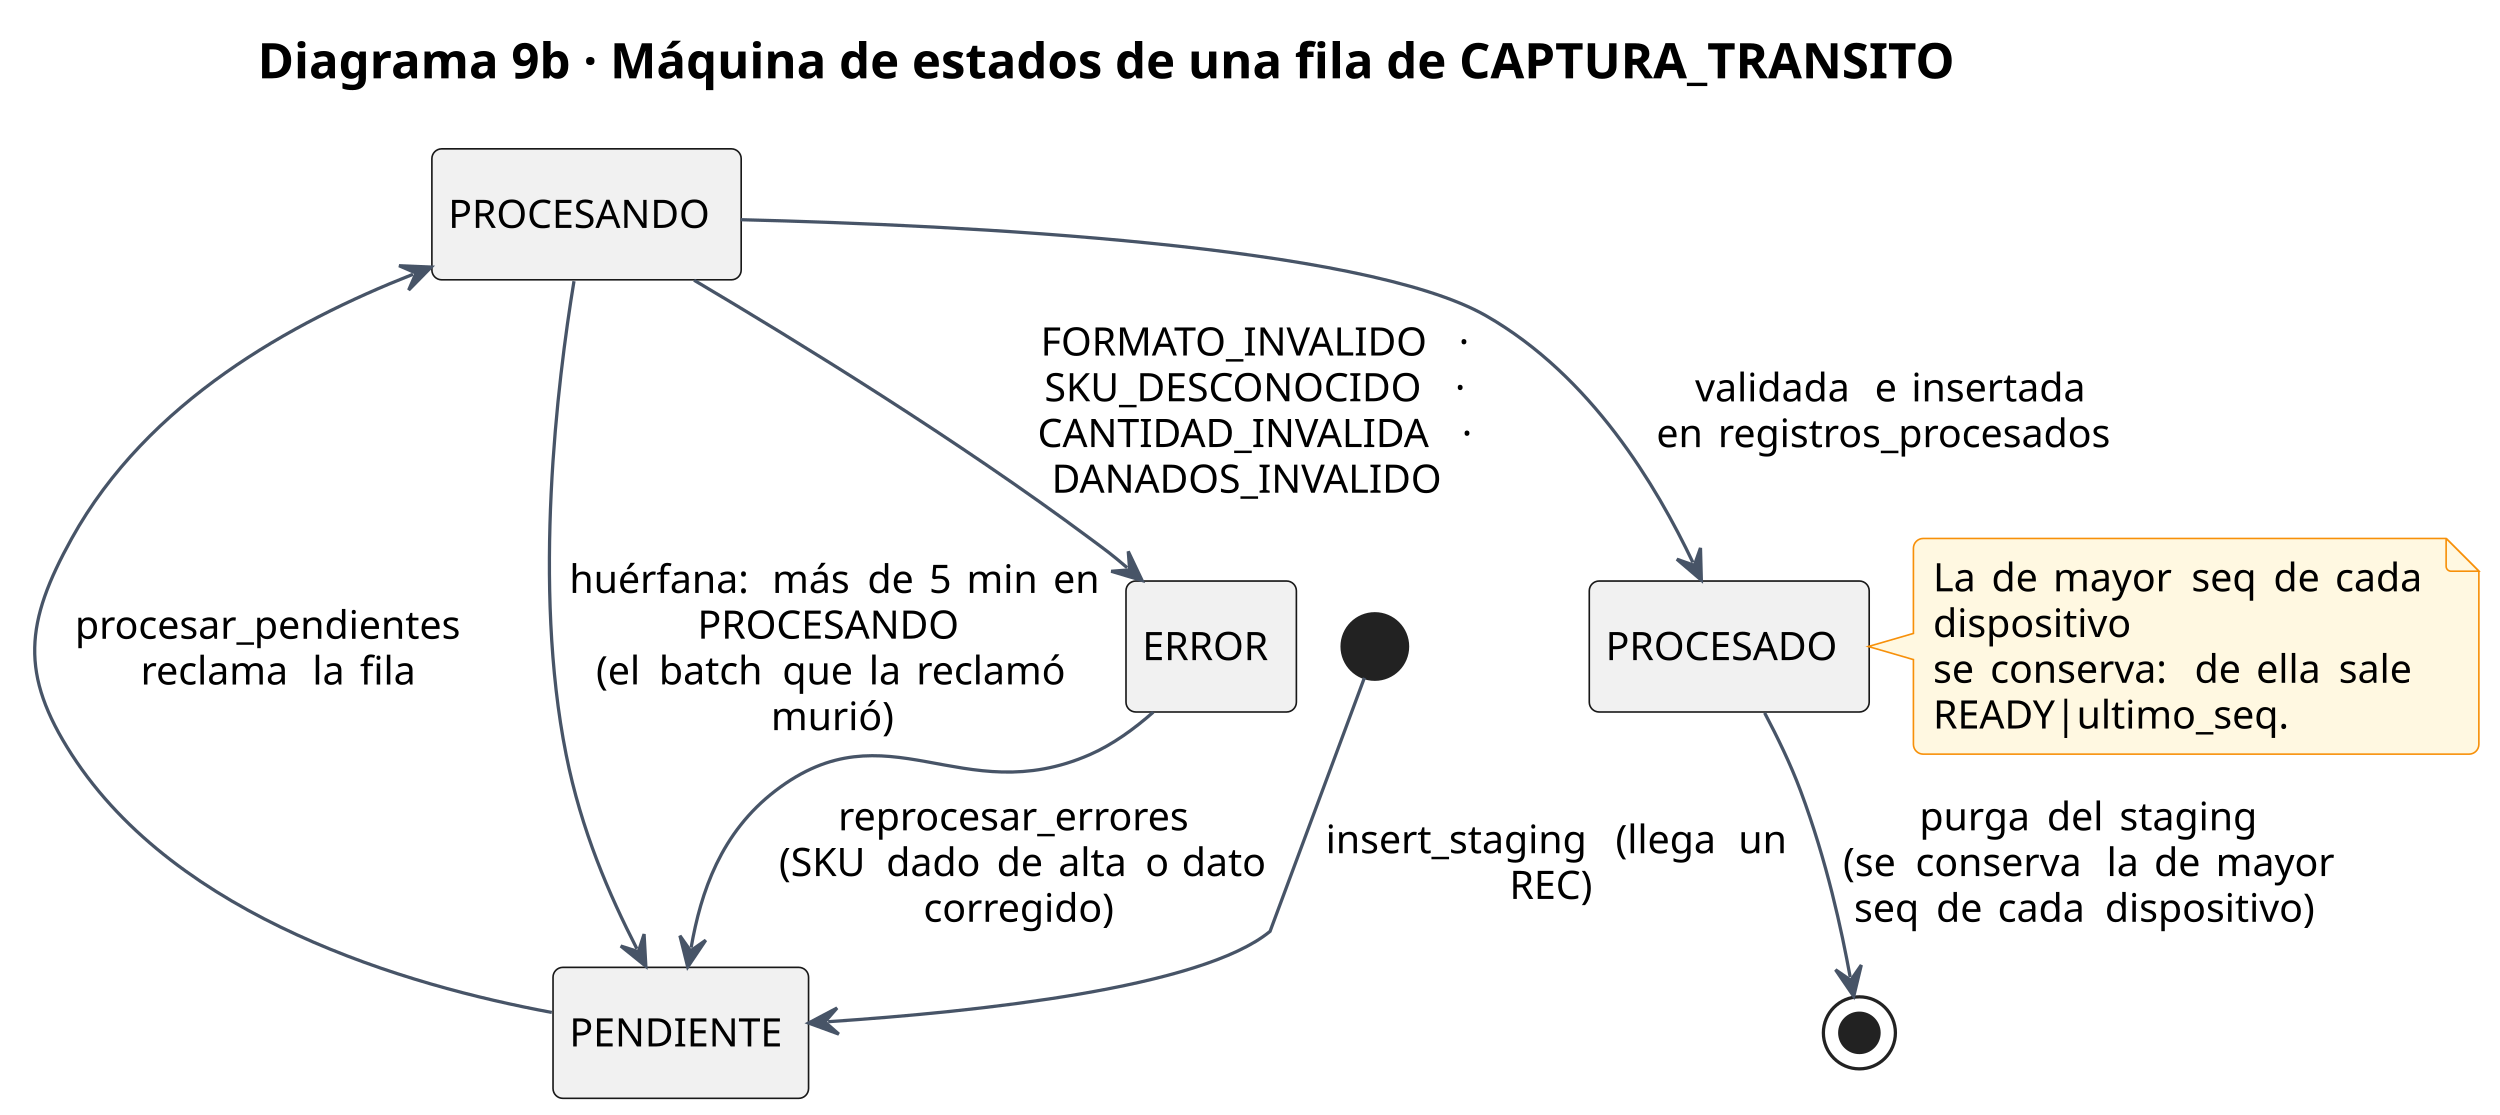
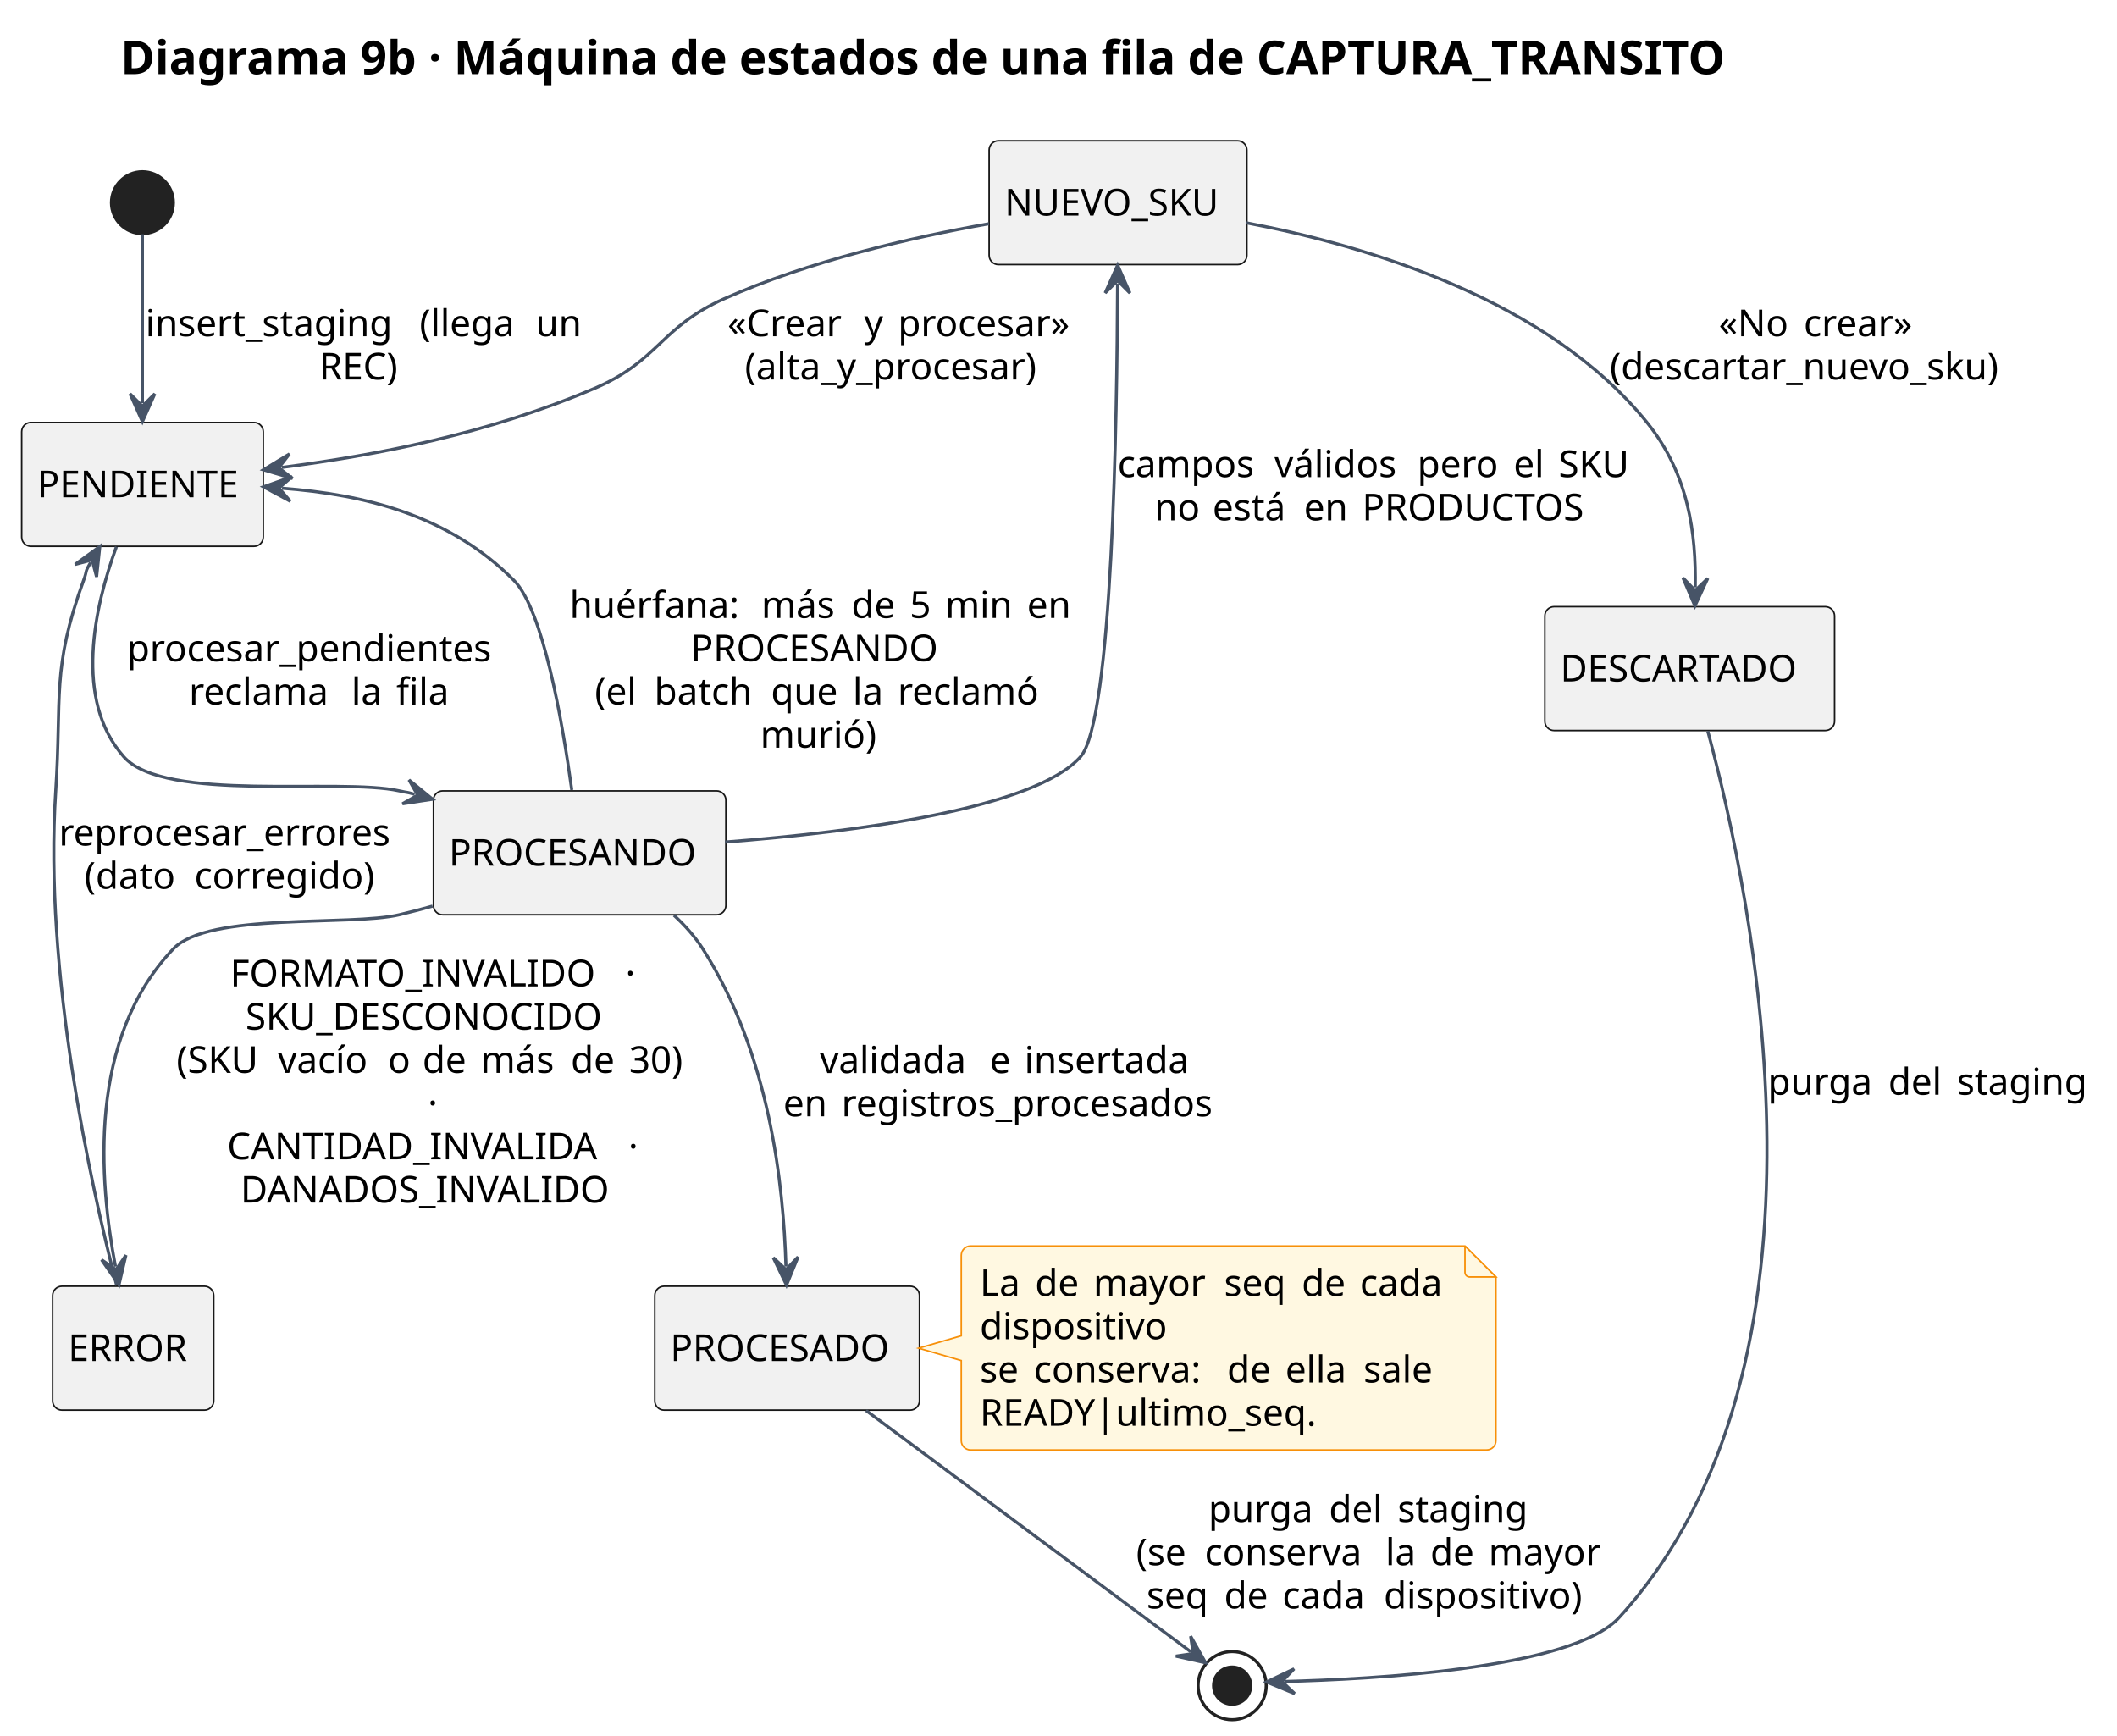
- <svg xmlns="http://www.w3.org/2000/svg" contentStyleType="text/css" height="461.771px" preserveAspectRatio="none" style="width:1034px;height:461px;background:#FFFFFF;" version="1.1" viewBox="0 0 1034 461" width="1034.583px" zoomAndPan="magnify">
+ <svg xmlns="http://www.w3.org/2000/svg" contentStyleType="text/css" height="759.688px" preserveAspectRatio="none" style="width:926px;height:759px;background:#FFFFFF;" version="1.1" viewBox="0 0 926 759" width="926.25px" zoomAndPan="magnify">
  <defs />
  <g>
-     <text fill="#000000" font-family="sans-serif" font-size="20.312" font-weight="bold" lengthAdjust="spacing" textLength="802.651" x="106.565" y="32.396">Diagrama 9b · Máquina de estados de una fila de CAPTURA_TRANSITO</text>
-     <ellipse cx="568.628" cy="267.395" fill="#222222" rx="13.542" ry="13.542" style="stroke:#222222;stroke-width:1.354;" />
-     <rect fill="#F1F1F1" height="54.167" rx="4.062" ry="4.062" style="stroke:#181818;stroke-width:0.677;" width="105.686" x="228.732" y="400.103" />
-     <text fill="#000000" font-family="sans-serif" font-size="16.25" lengthAdjust="spacing" textLength="92.144" x="235.503" y="432.812">PENDIENTE</text>
-     <rect fill="#F1F1F1" height="54.167" rx="4.062" ry="4.062" style="stroke:#181818;stroke-width:0.677;" width="127.926" x="178.628" y="61.562" />
-     <text fill="#000000" font-family="sans-serif" font-size="16.25" lengthAdjust="spacing" textLength="114.385" x="185.399" y="94.271">PROCESANDO</text>
-     <rect fill="#F1F1F1" height="54.167" rx="4.062" ry="4.062" style="stroke:#181818;stroke-width:0.677;" width="115.771" x="657.326" y="240.312" />
-     <text fill="#000000" font-family="sans-serif" font-size="16.25" lengthAdjust="spacing" textLength="102.229" x="664.097" y="273.021">PROCESADO</text>
-     <rect fill="#F1F1F1" height="54.167" rx="4.062" ry="4.062" style="stroke:#181818;stroke-width:0.677;" width="70.472" x="465.712" y="240.312" />
-     <text fill="#000000" font-family="sans-serif" font-size="16.25" lengthAdjust="spacing" textLength="56.931" x="472.482" y="273.021">ERROR</text>
-     <ellipse cx="769.045" cy="427.187" fill="none" rx="14.896" ry="14.896" style="stroke:#222222;stroke-width:1.354;" />
-     <ellipse cx="769.045" cy="427.187" fill="#222222" rx="8.125" ry="8.125" style="stroke:#222222;stroke-width:1.354;" />
-     <g id="elem_GMN15">
-       <path d="M791.389,226.77 L791.389,261.978 L772.742,267.395 L791.389,272.812 L791.389,307.851 A4.062,4.062 0 0 0 795.451,311.913 L1021.197,311.913 A4.062,4.062 0 0 0 1025.26,307.851 L1025.26,236.249 L1011.718,222.708 L795.451,222.708 A4.062,4.062 0 0 0 791.389,226.77 " fill="#FFF8E1" style="stroke:#F79009;stroke-width:0.677;" />
-       <path d="M1011.718,222.708 L1011.718,234.218 A2.031,2.031 0 0 0 1013.75,236.249 L1025.26,236.249 L1011.718,222.708 " fill="#FFF8E1" style="stroke:#F79009;stroke-width:0.677;" />
-       <text fill="#000000" font-family="sans-serif" font-size="16.25" lengthAdjust="spacing" textLength="19.011" x="799.514" y="244.562">La</text>
-       <text fill="#000000" font-family="sans-serif" font-size="16.25" lengthAdjust="spacing" textLength="5.165" x="818.525" y="244.562"> </text>
-       <text fill="#000000" font-family="sans-serif" font-size="16.25" lengthAdjust="spacing" textLength="20.312" x="823.69" y="244.562">de</text>
-       <text fill="#000000" font-family="sans-serif" font-size="16.25" lengthAdjust="spacing" textLength="5.165" x="844.003" y="244.562"> </text>
-       <text fill="#000000" font-family="sans-serif" font-size="16.25" lengthAdjust="spacing" textLength="52.027" x="849.168" y="244.562">mayor</text>
-       <text fill="#000000" font-family="sans-serif" font-size="16.25" lengthAdjust="spacing" textLength="5.165" x="901.195" y="244.562"> </text>
-       <text fill="#000000" font-family="sans-serif" font-size="16.25" lengthAdjust="spacing" textLength="28.779" x="906.361" y="244.562">seq</text>
-       <text fill="#000000" font-family="sans-serif" font-size="16.25" lengthAdjust="spacing" textLength="5.165" x="935.139" y="244.562"> </text>
-       <text fill="#000000" font-family="sans-serif" font-size="16.25" lengthAdjust="spacing" textLength="20.312" x="940.305" y="244.562">de</text>
-       <text fill="#000000" font-family="sans-serif" font-size="16.25" lengthAdjust="spacing" textLength="5.165" x="960.617" y="244.562"> </text>
-       <text fill="#000000" font-family="sans-serif" font-size="16.25" lengthAdjust="spacing" textLength="39.165" x="965.783" y="244.562">cada</text>
-       <text fill="#000000" font-family="sans-serif" font-size="16.25" lengthAdjust="spacing" textLength="86.979" x="799.514" y="263.478">dispositivo</text>
-       <text fill="#000000" font-family="sans-serif" font-size="16.25" lengthAdjust="spacing" textLength="18.464" x="799.514" y="282.394">se</text>
-       <text fill="#000000" font-family="sans-serif" font-size="16.25" lengthAdjust="spacing" textLength="5.165" x="817.977" y="282.394"> </text>
-       <text fill="#000000" font-family="sans-serif" font-size="16.25" lengthAdjust="spacing" textLength="79.37" x="823.143" y="282.394">conserva:</text>
-       <text fill="#000000" font-family="sans-serif" font-size="16.25" lengthAdjust="spacing" textLength="5.165" x="902.512" y="282.394"> </text>
-       <text fill="#000000" font-family="sans-serif" font-size="16.25" lengthAdjust="spacing" textLength="20.312" x="907.678" y="282.394">de</text>
-       <text fill="#000000" font-family="sans-serif" font-size="16.25" lengthAdjust="spacing" textLength="5.165" x="927.99" y="282.394"> </text>
-       <text fill="#000000" font-family="sans-serif" font-size="16.25" lengthAdjust="spacing" textLength="28.985" x="933.155" y="282.394">ella</text>
-       <text fill="#000000" font-family="sans-serif" font-size="16.25" lengthAdjust="spacing" textLength="5.165" x="962.14" y="282.394"> </text>
-       <text fill="#000000" font-family="sans-serif" font-size="16.25" lengthAdjust="spacing" textLength="32.936" x="967.306" y="282.394">sale</text>
-       <text fill="#000000" font-family="sans-serif" font-size="16.25" lengthAdjust="spacing" textLength="154.129" x="799.514" y="301.31">READY|ultimo_seq.</text>
+     <text fill="#000000" font-family="sans-serif" font-size="20.312" font-weight="bold" lengthAdjust="spacing" textLength="802.651" x="52.709" y="32.396">Diagrama 9b · Máquina de estados de una fila de CAPTURA_TRANSITO</text>
+     <ellipse cx="62.292" cy="88.645" fill="#222222" rx="13.542" ry="13.542" style="stroke:#222222;stroke-width:1.354;" />
+     <rect fill="#F1F1F1" height="54.167" rx="4.062" ry="4.062" style="stroke:#181818;stroke-width:0.677;" width="105.686" x="9.479" y="184.791" />
+     <text fill="#000000" font-family="sans-serif" font-size="16.25" lengthAdjust="spacing" textLength="92.144" x="16.25" y="217.5">PENDIENTE</text>
+     <rect fill="#F1F1F1" height="54.167" rx="4.062" ry="4.062" style="stroke:#181818;stroke-width:0.677;" width="127.926" x="189.583" y="345.937" />
+     <text fill="#000000" font-family="sans-serif" font-size="16.25" lengthAdjust="spacing" textLength="114.385" x="196.354" y="378.646">PROCESANDO</text>
+     <rect fill="#F1F1F1" height="54.167" rx="4.062" ry="4.062" style="stroke:#181818;stroke-width:0.677;" width="115.771" x="286.406" y="562.603" />
+     <text fill="#000000" font-family="sans-serif" font-size="16.25" lengthAdjust="spacing" textLength="102.229" x="293.177" y="595.312">PROCESADO</text>
+     <rect fill="#F1F1F1" height="54.167" rx="4.062" ry="4.062" style="stroke:#181818;stroke-width:0.677;" width="70.472" x="23.021" y="562.603" />
+     <text fill="#000000" font-family="sans-serif" font-size="16.25" lengthAdjust="spacing" textLength="56.931" x="29.792" y="595.312">ERROR</text>
+     <rect fill="#F1F1F1" height="54.167" rx="4.062" ry="4.062" style="stroke:#181818;stroke-width:0.677;" width="112.755" x="432.656" y="61.562" />
+     <text fill="#000000" font-family="sans-serif" font-size="16.25" lengthAdjust="spacing" textLength="99.214" x="439.427" y="94.271">NUEVO_SKU</text>
+     <rect fill="#F1F1F1" height="54.167" rx="4.062" ry="4.062" style="stroke:#181818;stroke-width:0.677;" width="126.736" x="675.729" y="265.364" />
+     <text fill="#000000" font-family="sans-serif" font-size="16.25" lengthAdjust="spacing" textLength="113.195" x="682.5" y="298.073">DESCARTADO</text>
+     <ellipse cx="538.958" cy="737.291" fill="none" rx="14.896" ry="14.896" style="stroke:#222222;stroke-width:1.354;" />
+     <ellipse cx="538.958" cy="737.291" fill="#222222" rx="8.125" ry="8.125" style="stroke:#222222;stroke-width:1.354;" />
+     <g id="elem_GMN21">
+       <path d="M420.469,549.062 L420.469,584.27 L401.822,589.687 L420.469,595.103 L420.469,630.142 A4.062,4.062 0 0 0 424.531,634.205 L650.278,634.205 A4.062,4.062 0 0 0 654.34,630.142 L654.34,558.541 L640.798,544.999 L424.531,544.999 A4.062,4.062 0 0 0 420.469,549.062 " fill="#FFF8E1" style="stroke:#F79009;stroke-width:0.677;" />
+       <path d="M640.798,544.999 L640.798,556.51 A2.031,2.031 0 0 0 642.83,558.541 L654.34,558.541 L640.798,544.999 " fill="#FFF8E1" style="stroke:#F79009;stroke-width:0.677;" />
+       <text fill="#000000" font-family="sans-serif" font-size="16.25" lengthAdjust="spacing" textLength="19.011" x="428.594" y="566.854">La</text>
+       <text fill="#000000" font-family="sans-serif" font-size="16.25" lengthAdjust="spacing" textLength="5.165" x="447.605" y="566.854"> </text>
+       <text fill="#000000" font-family="sans-serif" font-size="16.25" lengthAdjust="spacing" textLength="20.312" x="452.77" y="566.854">de</text>
+       <text fill="#000000" font-family="sans-serif" font-size="16.25" lengthAdjust="spacing" textLength="5.165" x="473.083" y="566.854"> </text>
+       <text fill="#000000" font-family="sans-serif" font-size="16.25" lengthAdjust="spacing" textLength="52.027" x="478.248" y="566.854">mayor</text>
+       <text fill="#000000" font-family="sans-serif" font-size="16.25" lengthAdjust="spacing" textLength="5.165" x="530.275" y="566.854"> </text>
+       <text fill="#000000" font-family="sans-serif" font-size="16.25" lengthAdjust="spacing" textLength="28.779" x="535.441" y="566.854">seq</text>
+       <text fill="#000000" font-family="sans-serif" font-size="16.25" lengthAdjust="spacing" textLength="5.165" x="564.219" y="566.854"> </text>
+       <text fill="#000000" font-family="sans-serif" font-size="16.25" lengthAdjust="spacing" textLength="20.312" x="569.385" y="566.854">de</text>
+       <text fill="#000000" font-family="sans-serif" font-size="16.25" lengthAdjust="spacing" textLength="5.165" x="589.697" y="566.854"> </text>
+       <text fill="#000000" font-family="sans-serif" font-size="16.25" lengthAdjust="spacing" textLength="39.165" x="594.863" y="566.854">cada</text>
+       <text fill="#000000" font-family="sans-serif" font-size="16.25" lengthAdjust="spacing" textLength="86.979" x="428.594" y="585.77">dispositivo</text>
+       <text fill="#000000" font-family="sans-serif" font-size="16.25" lengthAdjust="spacing" textLength="18.464" x="428.594" y="604.686">se</text>
+       <text fill="#000000" font-family="sans-serif" font-size="16.25" lengthAdjust="spacing" textLength="5.165" x="447.058" y="604.686"> </text>
+       <text fill="#000000" font-family="sans-serif" font-size="16.25" lengthAdjust="spacing" textLength="79.37" x="452.223" y="604.686">conserva:</text>
+       <text fill="#000000" font-family="sans-serif" font-size="16.25" lengthAdjust="spacing" textLength="5.165" x="531.592" y="604.686"> </text>
+       <text fill="#000000" font-family="sans-serif" font-size="16.25" lengthAdjust="spacing" textLength="20.312" x="536.758" y="604.686">de</text>
+       <text fill="#000000" font-family="sans-serif" font-size="16.25" lengthAdjust="spacing" textLength="5.165" x="557.07" y="604.686"> </text>
+       <text fill="#000000" font-family="sans-serif" font-size="16.25" lengthAdjust="spacing" textLength="28.985" x="562.236" y="604.686">ella</text>
+       <text fill="#000000" font-family="sans-serif" font-size="16.25" lengthAdjust="spacing" textLength="5.165" x="591.221" y="604.686"> </text>
+       <text fill="#000000" font-family="sans-serif" font-size="16.25" lengthAdjust="spacing" textLength="32.936" x="596.386" y="604.686">sale</text>
+       <text fill="#000000" font-family="sans-serif" font-size="16.25" lengthAdjust="spacing" textLength="154.129" x="428.594" y="623.602">READY|ultimo_seq.</text>
    </g>
    <g id="link_*start*_PENDIENTE">
-       <path d="M564.308,280.341 C553.353,309.794 525.295,385.207 525.295,385.207 C496.911,408.621 405.27,418.353 342.518,422.578 " fill="none" id="*start*-to-PENDIENTE" style="stroke:#475467;stroke-width:1.354;" />
-       <polygon fill="#475467" points="334.411,423.124,346.935,427.71,341.167,422.669,346.208,416.901,334.411,423.124" style="stroke:#475467;stroke-width:1.354;" />
-       <text fill="#000000" font-family="sans-serif" font-size="16.25" lengthAdjust="spacing" textLength="114.694" x="548.316" y="352.895">insert_staging</text>
-       <text fill="#000000" font-family="sans-serif" font-size="16.25" lengthAdjust="spacing" textLength="5.165" x="663.01" y="352.895"> </text>
-       <text fill="#000000" font-family="sans-serif" font-size="16.25" lengthAdjust="spacing" textLength="45.64" x="668.175" y="352.895">(llega</text>
-       <text fill="#000000" font-family="sans-serif" font-size="16.25" lengthAdjust="spacing" textLength="5.165" x="713.815" y="352.895"> </text>
-       <text fill="#000000" font-family="sans-serif" font-size="16.25" lengthAdjust="spacing" textLength="20.598" x="718.98" y="352.895">un</text>
-       <text fill="#000000" font-family="sans-serif" font-size="16.25" lengthAdjust="spacing" textLength="39.244" x="624.325" y="371.811">REC)</text>
+       <path d="M62.292,102.444 C62.292,121.687 62.292,150.964 62.292,176.314 " fill="none" id="*start*-to-PENDIENTE" style="stroke:#475467;stroke-width:1.354;" />
+       <polygon fill="#475467" points="62.292,184.439,67.708,172.251,62.292,177.668,56.875,172.251,62.292,184.439" style="stroke:#475467;stroke-width:1.354;" />
+       <text fill="#000000" font-family="sans-serif" font-size="16.25" lengthAdjust="spacing" textLength="114.694" x="63.646" y="147.062">insert_staging</text>
+       <text fill="#000000" font-family="sans-serif" font-size="16.25" lengthAdjust="spacing" textLength="5.165" x="178.34" y="147.062"> </text>
+       <text fill="#000000" font-family="sans-serif" font-size="16.25" lengthAdjust="spacing" textLength="45.64" x="183.506" y="147.062">(llega</text>
+       <text fill="#000000" font-family="sans-serif" font-size="16.25" lengthAdjust="spacing" textLength="5.165" x="229.145" y="147.062"> </text>
+       <text fill="#000000" font-family="sans-serif" font-size="16.25" lengthAdjust="spacing" textLength="20.598" x="234.31" y="147.062">un</text>
+       <text fill="#000000" font-family="sans-serif" font-size="16.25" lengthAdjust="spacing" textLength="39.244" x="139.655" y="165.978">REC)</text>
    </g>
    <g id="link_PENDIENTE_PROCESANDO">
-       <path d="M228.218,418.75 C168.201,407.632 73.382,379.804 29.67,312.082 C8.125,278.716 10.4,257.442 29.67,222.708 C61.114,166.009 120.411,133.336 170.813,113.444 " fill="none" id="PENDIENTE-to-PROCESANDO" style="stroke:#475467;stroke-width:1.354;" />
-       <polygon fill="#475467" points="178.371,110.461,165.046,109.897,172.073,112.946,169.023,119.973,178.371,110.461" style="stroke:#475467;stroke-width:1.354;" />
-       <text fill="#000000" font-family="sans-serif" font-size="16.25" lengthAdjust="spacing" textLength="169.673" x="31.024" y="264.197">procesar_pendientes</text>
-       <text fill="#000000" font-family="sans-serif" font-size="16.25" lengthAdjust="spacing" textLength="65.873" x="58.168" y="283.113">reclama</text>
-       <text fill="#000000" font-family="sans-serif" font-size="16.25" lengthAdjust="spacing" textLength="5.165" x="124.041" y="283.113"> </text>
-       <text fill="#000000" font-family="sans-serif" font-size="16.25" lengthAdjust="spacing" textLength="14.473" x="129.206" y="283.113">la</text>
-       <text fill="#000000" font-family="sans-serif" font-size="16.25" lengthAdjust="spacing" textLength="5.165" x="143.679" y="283.113"> </text>
-       <text fill="#000000" font-family="sans-serif" font-size="16.25" lengthAdjust="spacing" textLength="24.708" x="148.844" y="283.113">fila</text>
+       <path d="M50.917,239.147 C41.261,265.594 32.175,306.151 54.167,331.041 C72.042,351.259 148.349,340.06 174.688,345.937 C179.454,347.007 176.494,346.09 181.382,347.43 " fill="none" id="PENDIENTE-to-PROCESANDO" style="stroke:#475467;stroke-width:1.354;" />
+       <polygon fill="#475467" points="189.218,349.579,178.897,341.132,182.688,347.789,176.032,351.58,189.218,349.579" style="stroke:#475467;stroke-width:1.354;" />
+       <text fill="#000000" font-family="sans-serif" font-size="16.25" lengthAdjust="spacing" textLength="169.673" x="55.521" y="289.25">procesar_pendientes</text>
+       <text fill="#000000" font-family="sans-serif" font-size="16.25" lengthAdjust="spacing" textLength="65.873" x="82.665" y="308.166">reclama</text>
+       <text fill="#000000" font-family="sans-serif" font-size="16.25" lengthAdjust="spacing" textLength="5.165" x="148.538" y="308.166"> </text>
+       <text fill="#000000" font-family="sans-serif" font-size="16.25" lengthAdjust="spacing" textLength="14.473" x="153.703" y="308.166">la</text>
+       <text fill="#000000" font-family="sans-serif" font-size="16.25" lengthAdjust="spacing" textLength="5.165" x="168.176" y="308.166"> </text>
+       <text fill="#000000" font-family="sans-serif" font-size="16.25" lengthAdjust="spacing" textLength="24.708" x="173.341" y="308.166">fila</text>
    </g>
    <g id="link_PROCESANDO_PENDIENTE">
-       <path d="M237.399,116.297 C230.506,158.195 220.228,242.465 234.149,312.082 C240.432,343.553 251.925,369.958 263.421,392.424 " fill="none" id="PROCESANDO-to-PENDIENTE" style="stroke:#475467;stroke-width:1.354;" />
-       <polygon fill="#475467" points="267.123,399.656,266.393,386.339,264.038,393.629,256.749,391.275,267.123,399.656" style="stroke:#475467;stroke-width:1.354;" />
-       <text fill="#000000" font-family="sans-serif" font-size="16.25" lengthAdjust="spacing" textLength="78.687" x="235.503" y="245.239">huérfana:</text>
-       <text fill="#000000" font-family="sans-serif" font-size="16.25" lengthAdjust="spacing" textLength="5.165" x="314.19" y="245.239"> </text>
-       <text fill="#000000" font-family="sans-serif" font-size="16.25" lengthAdjust="spacing" textLength="34.254" x="319.356" y="245.239">más</text>
-       <text fill="#000000" font-family="sans-serif" font-size="16.25" lengthAdjust="spacing" textLength="5.165" x="353.609" y="245.239"> </text>
-       <text fill="#000000" font-family="sans-serif" font-size="16.25" lengthAdjust="spacing" textLength="20.312" x="358.775" y="245.239">de</text>
-       <text fill="#000000" font-family="sans-serif" font-size="16.25" lengthAdjust="spacing" textLength="5.165" x="379.087" y="245.239"> </text>
-       <text fill="#000000" font-family="sans-serif" font-size="16.25" lengthAdjust="spacing" textLength="10.339" x="384.252" y="245.239">5</text>
-       <text fill="#000000" font-family="sans-serif" font-size="16.25" lengthAdjust="spacing" textLength="5.165" x="394.591" y="245.239"> </text>
-       <text fill="#000000" font-family="sans-serif" font-size="16.25" lengthAdjust="spacing" textLength="30.643" x="399.757" y="245.239">min</text>
-       <text fill="#000000" font-family="sans-serif" font-size="16.25" lengthAdjust="spacing" textLength="5.165" x="430.4" y="245.239"> </text>
-       <text fill="#000000" font-family="sans-serif" font-size="16.25" lengthAdjust="spacing" textLength="20.297" x="435.565" y="245.239">en</text>
-       <text fill="#000000" font-family="sans-serif" font-size="16.25" lengthAdjust="spacing" textLength="114.385" x="288.49" y="264.155">PROCESANDO</text>
-       <text fill="#000000" font-family="sans-serif" font-size="16.25" lengthAdjust="spacing" textLength="20.852" x="246.516" y="283.071">(el</text>
-       <text fill="#000000" font-family="sans-serif" font-size="16.25" lengthAdjust="spacing" textLength="5.165" x="267.368" y="283.071"> </text>
-       <text fill="#000000" font-family="sans-serif" font-size="16.25" lengthAdjust="spacing" textLength="45.878" x="272.534" y="283.071">batch</text>
-       <text fill="#000000" font-family="sans-serif" font-size="16.25" lengthAdjust="spacing" textLength="5.165" x="318.411" y="283.071"> </text>
-       <text fill="#000000" font-family="sans-serif" font-size="16.25" lengthAdjust="spacing" textLength="30.612" x="323.577" y="283.071">que</text>
-       <text fill="#000000" font-family="sans-serif" font-size="16.25" lengthAdjust="spacing" textLength="5.165" x="354.188" y="283.071"> </text>
-       <text fill="#000000" font-family="sans-serif" font-size="16.25" lengthAdjust="spacing" textLength="14.473" x="359.354" y="283.071">la</text>
-       <text fill="#000000" font-family="sans-serif" font-size="16.25" lengthAdjust="spacing" textLength="5.165" x="373.827" y="283.071"> </text>
-       <text fill="#000000" font-family="sans-serif" font-size="16.25" lengthAdjust="spacing" textLength="65.857" x="378.992" y="283.071">reclamó</text>
-       <text fill="#000000" font-family="sans-serif" font-size="16.25" lengthAdjust="spacing" textLength="53.606" x="318.88" y="301.987">murió)</text>
+       <path d="M250.101,345.544 C245.89,314.899 237.467,266.623 224.792,253.853 C196.327,225.159 158.97,216.252 123.355,213.557 " fill="none" id="PROCESANDO-to-PENDIENTE" style="stroke:#475467;stroke-width:1.354;" />
+       <polygon fill="#475467" points="115.253,212.944,126.997,219.265,122.005,213.455,127.815,208.462,115.253,212.944" style="stroke:#475467;stroke-width:1.354;" />
+       <text fill="#000000" font-family="sans-serif" font-size="16.25" lengthAdjust="spacing" textLength="78.687" x="249.167" y="270.291">huérfana:</text>
+       <text fill="#000000" font-family="sans-serif" font-size="16.25" lengthAdjust="spacing" textLength="5.165" x="327.854" y="270.291"> </text>
+       <text fill="#000000" font-family="sans-serif" font-size="16.25" lengthAdjust="spacing" textLength="34.254" x="333.019" y="270.291">más</text>
+       <text fill="#000000" font-family="sans-serif" font-size="16.25" lengthAdjust="spacing" textLength="5.165" x="367.273" y="270.291"> </text>
+       <text fill="#000000" font-family="sans-serif" font-size="16.25" lengthAdjust="spacing" textLength="20.312" x="372.438" y="270.291">de</text>
+       <text fill="#000000" font-family="sans-serif" font-size="16.25" lengthAdjust="spacing" textLength="5.165" x="392.751" y="270.291"> </text>
+       <text fill="#000000" font-family="sans-serif" font-size="16.25" lengthAdjust="spacing" textLength="10.339" x="397.916" y="270.291">5</text>
+       <text fill="#000000" font-family="sans-serif" font-size="16.25" lengthAdjust="spacing" textLength="5.165" x="408.255" y="270.291"> </text>
+       <text fill="#000000" font-family="sans-serif" font-size="16.25" lengthAdjust="spacing" textLength="30.643" x="413.42" y="270.291">min</text>
+       <text fill="#000000" font-family="sans-serif" font-size="16.25" lengthAdjust="spacing" textLength="5.165" x="444.063" y="270.291"> </text>
+       <text fill="#000000" font-family="sans-serif" font-size="16.25" lengthAdjust="spacing" textLength="20.297" x="449.229" y="270.291">en</text>
+       <text fill="#000000" font-family="sans-serif" font-size="16.25" lengthAdjust="spacing" textLength="114.385" x="302.154" y="289.207">PROCESANDO</text>
+       <text fill="#000000" font-family="sans-serif" font-size="16.25" lengthAdjust="spacing" textLength="20.852" x="260.18" y="308.123">(el</text>
+       <text fill="#000000" font-family="sans-serif" font-size="16.25" lengthAdjust="spacing" textLength="5.165" x="281.032" y="308.123"> </text>
+       <text fill="#000000" font-family="sans-serif" font-size="16.25" lengthAdjust="spacing" textLength="45.878" x="286.197" y="308.123">batch</text>
+       <text fill="#000000" font-family="sans-serif" font-size="16.25" lengthAdjust="spacing" textLength="5.165" x="332.075" y="308.123"> </text>
+       <text fill="#000000" font-family="sans-serif" font-size="16.25" lengthAdjust="spacing" textLength="30.612" x="337.24" y="308.123">que</text>
+       <text fill="#000000" font-family="sans-serif" font-size="16.25" lengthAdjust="spacing" textLength="5.165" x="367.852" y="308.123"> </text>
+       <text fill="#000000" font-family="sans-serif" font-size="16.25" lengthAdjust="spacing" textLength="14.473" x="373.017" y="308.123">la</text>
+       <text fill="#000000" font-family="sans-serif" font-size="16.25" lengthAdjust="spacing" textLength="5.165" x="387.49" y="308.123"> </text>
+       <text fill="#000000" font-family="sans-serif" font-size="16.25" lengthAdjust="spacing" textLength="65.857" x="392.655" y="308.123">reclamó</text>
+       <text fill="#000000" font-family="sans-serif" font-size="16.25" lengthAdjust="spacing" textLength="53.606" x="332.543" y="327.039">murió)</text>
    </g>
    <g id="link_PROCESANDO_PROCESADO">
-       <path d="M306.285,90.866 C398.599,93.141 563.618,101.32 614.67,130.624 C658.288,155.676 685.028,200.857 700.181,232.626 " fill="none" id="PROCESANDO-to-PROCESADO" style="stroke:#475467;stroke-width:1.354;" />
-       <polygon fill="#475467" points="703.679,239.96,703.321,226.627,700.764,233.848,693.543,231.291,703.679,239.96" style="stroke:#475467;stroke-width:1.354;" />
-       <text fill="#000000" font-family="sans-serif" font-size="16.25" lengthAdjust="spacing" textLength="69.15" x="701.087" y="166.02">validada</text>
-       <text fill="#000000" font-family="sans-serif" font-size="16.25" lengthAdjust="spacing" textLength="5.165" x="770.236" y="166.02"> </text>
-       <text fill="#000000" font-family="sans-serif" font-size="16.25" lengthAdjust="spacing" textLength="9.998" x="775.402" y="166.02">e</text>
-       <text fill="#000000" font-family="sans-serif" font-size="16.25" lengthAdjust="spacing" textLength="5.165" x="785.399" y="166.02"> </text>
-       <text fill="#000000" font-family="sans-serif" font-size="16.25" lengthAdjust="spacing" textLength="76.561" x="790.565" y="166.02">insertada</text>
-       <text fill="#000000" font-family="sans-serif" font-size="16.25" lengthAdjust="spacing" textLength="20.297" x="685.087" y="184.936">en</text>
-       <text fill="#000000" font-family="sans-serif" font-size="16.25" lengthAdjust="spacing" textLength="5.165" x="705.383" y="184.936"> </text>
-       <text fill="#000000" font-family="sans-serif" font-size="16.25" lengthAdjust="spacing" textLength="172.577" x="710.548" y="184.936">registros_procesados</text>
+       <path d="M294.802,400.347 C299.596,404.748 303.983,409.65 307.396,414.999 C336.659,460.905 342.698,518.068 343.781,553.995 " fill="none" id="PROCESANDO-to-PROCESADO" style="stroke:#475467;stroke-width:1.354;" />
+       <polygon fill="#475467" points="344.026,562.116,349.073,549.771,343.822,555.348,338.245,550.097,344.026,562.116" style="stroke:#475467;stroke-width:1.354;" />
+       <text fill="#000000" font-family="sans-serif" font-size="16.25" lengthAdjust="spacing" textLength="69.15" x="358.604" y="469.354">validada</text>
+       <text fill="#000000" font-family="sans-serif" font-size="16.25" lengthAdjust="spacing" textLength="5.165" x="427.754" y="469.354"> </text>
+       <text fill="#000000" font-family="sans-serif" font-size="16.25" lengthAdjust="spacing" textLength="9.998" x="432.919" y="469.354">e</text>
+       <text fill="#000000" font-family="sans-serif" font-size="16.25" lengthAdjust="spacing" textLength="5.165" x="442.917" y="469.354"> </text>
+       <text fill="#000000" font-family="sans-serif" font-size="16.25" lengthAdjust="spacing" textLength="76.561" x="448.082" y="469.354">insertada</text>
+       <text fill="#000000" font-family="sans-serif" font-size="16.25" lengthAdjust="spacing" textLength="20.297" x="342.604" y="488.27">en</text>
+       <text fill="#000000" font-family="sans-serif" font-size="16.25" lengthAdjust="spacing" textLength="5.165" x="362.901" y="488.27"> </text>
+       <text fill="#000000" font-family="sans-serif" font-size="16.25" lengthAdjust="spacing" textLength="172.577" x="368.066" y="488.27">registros_procesados</text>
    </g>
    <g id="link_PROCESANDO_ERROR">
-       <path d="M287.056,115.891 C330.159,141.417 396.595,182.353 450.816,222.708 C458.006,228.07 459.298,228.891 466.204,234.808 " fill="none" id="PROCESANDO-to-ERROR" style="stroke:#475467;stroke-width:1.354;" />
-       <polygon fill="#475467" points="472.374,240.095,466.644,228.052,467.232,235.689,459.595,236.278,472.374,240.095" style="stroke:#475467;stroke-width:1.354;" />
-       <text fill="#000000" font-family="sans-serif" font-size="16.25" lengthAdjust="spacing" textLength="167.737" x="430.411" y="147.062">FORMATO_INVALIDO</text>
-       <text fill="#000000" font-family="sans-serif" font-size="16.25" lengthAdjust="spacing" textLength="5.165" x="598.147" y="147.062"> </text>
-       <text fill="#000000" font-family="sans-serif" font-size="16.25" lengthAdjust="spacing" textLength="5.165" x="603.313" y="147.062">·</text>
-       <text fill="#000000" font-family="sans-serif" font-size="16.25" lengthAdjust="spacing" textLength="164.611" x="431.974" y="165.978">SKU_DESCONOCIDO</text>
-       <text fill="#000000" font-family="sans-serif" font-size="16.25" lengthAdjust="spacing" textLength="5.165" x="596.584" y="165.978"> </text>
-       <text fill="#000000" font-family="sans-serif" font-size="16.25" lengthAdjust="spacing" textLength="5.165" x="601.75" y="165.978">·</text>
-       <text fill="#000000" font-family="sans-serif" font-size="16.25" lengthAdjust="spacing" textLength="170.26" x="429.149" y="184.894">CANTIDAD_INVALIDA</text>
-       <text fill="#000000" font-family="sans-serif" font-size="16.25" lengthAdjust="spacing" textLength="5.165" x="599.409" y="184.894"> </text>
-       <text fill="#000000" font-family="sans-serif" font-size="16.25" lengthAdjust="spacing" textLength="5.165" x="604.574" y="184.894">·</text>
-       <text fill="#000000" font-family="sans-serif" font-size="16.25" lengthAdjust="spacing" textLength="168.975" x="434.957" y="203.81">DANADOS_INVALIDO</text>
+       <path d="M189.191,396.325 C184.302,397.693 179.441,398.979 174.688,400.103 C153.075,405.236 91.162,398.912 75.833,414.999 C38.282,454.419 43.322,516.108 50.513,554.011 " fill="none" id="PROCESANDO-to-ERROR" style="stroke:#475467;stroke-width:1.354;" />
+       <polygon fill="#475467" points="52.027,561.994,55.077,549.01,50.765,555.342,44.434,551.03,52.027,561.994" style="stroke:#475467;stroke-width:1.354;" />
+       <text fill="#000000" font-family="sans-serif" font-size="16.25" lengthAdjust="spacing" textLength="167.737" x="100.654" y="431.437">FORMATO_INVALIDO</text>
+       <text fill="#000000" font-family="sans-serif" font-size="16.25" lengthAdjust="spacing" textLength="5.165" x="268.391" y="431.437"> </text>
+       <text fill="#000000" font-family="sans-serif" font-size="16.25" lengthAdjust="spacing" textLength="5.165" x="273.556" y="431.437">·</text>
+       <text fill="#000000" font-family="sans-serif" font-size="16.25" lengthAdjust="spacing" textLength="164.611" x="107.382" y="450.353">SKU_DESCONOCIDO</text>
+       <text fill="#000000" font-family="sans-serif" font-size="16.25" lengthAdjust="spacing" textLength="39.205" x="77.188" y="469.269">(SKU</text>
+       <text fill="#000000" font-family="sans-serif" font-size="16.25" lengthAdjust="spacing" textLength="5.165" x="116.392" y="469.269"> </text>
+       <text fill="#000000" font-family="sans-serif" font-size="16.25" lengthAdjust="spacing" textLength="42.966" x="121.558" y="469.269">vacío</text>
+       <text fill="#000000" font-family="sans-serif" font-size="16.25" lengthAdjust="spacing" textLength="5.165" x="164.523" y="469.269"> </text>
+       <text fill="#000000" font-family="sans-serif" font-size="16.25" lengthAdjust="spacing" textLength="9.942" x="169.689" y="469.269">o</text>
+       <text fill="#000000" font-family="sans-serif" font-size="16.25" lengthAdjust="spacing" textLength="5.165" x="179.631" y="469.269"> </text>
+       <text fill="#000000" font-family="sans-serif" font-size="16.25" lengthAdjust="spacing" textLength="20.312" x="184.796" y="469.269">de</text>
+       <text fill="#000000" font-family="sans-serif" font-size="16.25" lengthAdjust="spacing" textLength="5.165" x="205.109" y="469.269"> </text>
+       <text fill="#000000" font-family="sans-serif" font-size="16.25" lengthAdjust="spacing" textLength="34.254" x="210.274" y="469.269">más</text>
+       <text fill="#000000" font-family="sans-serif" font-size="16.25" lengthAdjust="spacing" textLength="5.165" x="244.528" y="469.269"> </text>
+       <text fill="#000000" font-family="sans-serif" font-size="16.25" lengthAdjust="spacing" textLength="20.312" x="249.693" y="469.269">de</text>
+       <text fill="#000000" font-family="sans-serif" font-size="16.25" lengthAdjust="spacing" textLength="5.165" x="270.005" y="469.269"> </text>
+       <text fill="#000000" font-family="sans-serif" font-size="16.25" lengthAdjust="spacing" textLength="27.017" x="275.171" y="469.269">30)</text>
+       <text fill="#000000" font-family="sans-serif" font-size="16.25" lengthAdjust="spacing" textLength="5.165" x="187.105" y="488.185">·</text>
+       <text fill="#000000" font-family="sans-serif" font-size="16.25" lengthAdjust="spacing" textLength="170.26" x="99.392" y="507.101">CANTIDAD_INVALIDA</text>
+       <text fill="#000000" font-family="sans-serif" font-size="16.25" lengthAdjust="spacing" textLength="5.165" x="269.652" y="507.101"> </text>
+       <text fill="#000000" font-family="sans-serif" font-size="16.25" lengthAdjust="spacing" textLength="5.165" x="274.818" y="507.101">·</text>
+       <text fill="#000000" font-family="sans-serif" font-size="16.25" lengthAdjust="spacing" textLength="168.975" x="105.201" y="526.017">DANADOS_INVALIDO</text>
+     </g>
+     <g id="link_PROCESANDO_NUEVO_SKU">
+       <path d="M317.2,368.321 C374.454,363.879 452.387,353.75 472.604,331.041 C486.66,315.265 488.621,183.112 488.838,124.097 " fill="none" id="PROCESANDO-to-NUEVO_SKU" style="stroke:#475467;stroke-width:1.354;" />
+       <polygon fill="#475467" points="488.868,115.972,483.406,128.14,488.843,122.743,494.24,128.179,488.868,115.972" style="stroke:#475467;stroke-width:1.354;" />
+       <text fill="#000000" font-family="sans-serif" font-size="16.25" lengthAdjust="spacing" textLength="63.445" x="488.854" y="208.677">campos</text>
+       <text fill="#000000" font-family="sans-serif" font-size="16.25" lengthAdjust="spacing" textLength="5.165" x="552.299" y="208.677"> </text>
+       <text fill="#000000" font-family="sans-serif" font-size="16.25" lengthAdjust="spacing" textLength="57.327" x="557.464" y="208.677">válidos</text>
+       <text fill="#000000" font-family="sans-serif" font-size="16.25" lengthAdjust="spacing" textLength="5.165" x="614.792" y="208.677"> </text>
+       <text fill="#000000" font-family="sans-serif" font-size="16.25" lengthAdjust="spacing" textLength="36.935" x="619.957" y="208.677">pero</text>
+       <text fill="#000000" font-family="sans-serif" font-size="16.25" lengthAdjust="spacing" textLength="5.165" x="656.893" y="208.677"> </text>
+       <text fill="#000000" font-family="sans-serif" font-size="16.25" lengthAdjust="spacing" textLength="14.512" x="662.058" y="208.677">el</text>
+       <text fill="#000000" font-family="sans-serif" font-size="16.25" lengthAdjust="spacing" textLength="5.165" x="676.57" y="208.677"> </text>
+       <text fill="#000000" font-family="sans-serif" font-size="16.25" lengthAdjust="spacing" textLength="32.865" x="681.736" y="208.677">SKU</text>
+       <text fill="#000000" font-family="sans-serif" font-size="16.25" lengthAdjust="spacing" textLength="20.241" x="504.981" y="227.593">no</text>
+       <text fill="#000000" font-family="sans-serif" font-size="16.25" lengthAdjust="spacing" textLength="5.165" x="525.222" y="227.593"> </text>
+       <text fill="#000000" font-family="sans-serif" font-size="16.25" lengthAdjust="spacing" textLength="34.793" x="530.388" y="227.593">está</text>
+       <text fill="#000000" font-family="sans-serif" font-size="16.25" lengthAdjust="spacing" textLength="5.165" x="565.181" y="227.593"> </text>
+       <text fill="#000000" font-family="sans-serif" font-size="16.25" lengthAdjust="spacing" textLength="20.297" x="570.346" y="227.593">en</text>
+       <text fill="#000000" font-family="sans-serif" font-size="16.25" lengthAdjust="spacing" textLength="5.165" x="590.643" y="227.593"> </text>
+       <text fill="#000000" font-family="sans-serif" font-size="16.25" lengthAdjust="spacing" textLength="102.665" x="595.808" y="227.593">PRODUCTOS</text>
    </g>
    <g id="link_ERROR_PENDIENTE">
-       <path d="M476.992,294.533 C469.3,301.33 460.295,307.925 450.816,312.082 C397.556,335.455 366.993,291.621 320.816,326.978 C298.079,344.379 289.883,368.944 285.847,391.938 " fill="none" id="ERROR-to-PENDIENTE" style="stroke:#475467;stroke-width:1.354;" />
-       <polygon fill="#475467" points="284.443,399.941,291.885,388.873,285.613,393.272,281.214,387,284.443,399.941" style="stroke:#475467;stroke-width:1.354;" />
-       <text fill="#000000" font-family="sans-serif" font-size="16.25" lengthAdjust="spacing" textLength="154.224" x="346.66" y="343.416">reprocesar_errores</text>
-       <text fill="#000000" font-family="sans-serif" font-size="16.25" lengthAdjust="spacing" textLength="39.205" x="322.17" y="362.332">(SKU</text>
-       <text fill="#000000" font-family="sans-serif" font-size="16.25" lengthAdjust="spacing" textLength="5.165" x="361.375" y="362.332"> </text>
-       <text fill="#000000" font-family="sans-serif" font-size="16.25" lengthAdjust="spacing" textLength="40.53" x="366.54" y="362.332">dado</text>
-       <text fill="#000000" font-family="sans-serif" font-size="16.25" lengthAdjust="spacing" textLength="5.165" x="407.07" y="362.332"> </text>
-       <text fill="#000000" font-family="sans-serif" font-size="16.25" lengthAdjust="spacing" textLength="20.312" x="412.235" y="362.332">de</text>
-       <text fill="#000000" font-family="sans-serif" font-size="16.25" lengthAdjust="spacing" textLength="5.165" x="432.548" y="362.332"> </text>
-       <text fill="#000000" font-family="sans-serif" font-size="16.25" lengthAdjust="spacing" textLength="30.802" x="437.713" y="362.332">alta</text>
-       <text fill="#000000" font-family="sans-serif" font-size="16.25" lengthAdjust="spacing" textLength="5.165" x="468.515" y="362.332"> </text>
-       <text fill="#000000" font-family="sans-serif" font-size="16.25" lengthAdjust="spacing" textLength="9.942" x="473.68" y="362.332">o</text>
-       <text fill="#000000" font-family="sans-serif" font-size="16.25" lengthAdjust="spacing" textLength="5.165" x="483.622" y="362.332"> </text>
-       <text fill="#000000" font-family="sans-serif" font-size="16.25" lengthAdjust="spacing" textLength="36.586" x="488.788" y="362.332">dato</text>
-       <text fill="#000000" font-family="sans-serif" font-size="16.25" lengthAdjust="spacing" textLength="83.662" x="381.941" y="381.248">corregido)</text>
+       <path d="M51.038,562.278 C39.623,518.011 19.148,425.223 24.375,345.937 C27.083,304.743 22.479,292.664 36.562,253.853 C38.391,248.829 36.842,250.812 39.591,246.059 " fill="none" id="ERROR-to-PENDIENTE" style="stroke:#475467;stroke-width:1.354;" />
+       <polygon fill="#475467" points="43.658,239.025,32.868,246.863,40.269,244.886,42.246,252.287,43.658,239.025" style="stroke:#475467;stroke-width:1.354;" />
+       <text fill="#000000" font-family="sans-serif" font-size="16.25" lengthAdjust="spacing" textLength="154.224" x="25.729" y="369.822">reprocesar_errores</text>
+       <text fill="#000000" font-family="sans-serif" font-size="16.25" lengthAdjust="spacing" textLength="42.926" x="36.965" y="388.738">(dato</text>
+       <text fill="#000000" font-family="sans-serif" font-size="16.25" lengthAdjust="spacing" textLength="5.165" x="79.891" y="388.738"> </text>
+       <text fill="#000000" font-family="sans-serif" font-size="16.25" lengthAdjust="spacing" textLength="83.662" x="85.056" y="388.738">corregido)</text>
+     </g>
+     <g id="link_NUEVO_SKU_PENDIENTE">
+       <path d="M432.548,97.853 C398.111,103.974 353.749,114.239 316.875,130.624 C288.803,143.096 288.248,157.829 260,169.895 C213.268,189.842 164.113,199.192 123.271,204.446 " fill="none" id="NUEVO_SKU-to-PENDIENTE" style="stroke:#475467;stroke-width:1.354;" />
+       <polygon fill="#475467" points="115.213,205.482,127.992,209.3,121.928,204.619,126.609,198.555,115.213,205.482" style="stroke:#475467;stroke-width:1.354;" />
+       <text fill="#000000" font-family="sans-serif" font-size="16.25" lengthAdjust="spacing" textLength="54.606" x="318.229" y="147.062">«Crear</text>
+       <text fill="#000000" font-family="sans-serif" font-size="16.25" lengthAdjust="spacing" textLength="5.165" x="372.835" y="147.062"> </text>
+       <text fill="#000000" font-family="sans-serif" font-size="16.25" lengthAdjust="spacing" textLength="9.617" x="378" y="147.062">y</text>
+       <text fill="#000000" font-family="sans-serif" font-size="16.25" lengthAdjust="spacing" textLength="5.165" x="387.617" y="147.062"> </text>
+       <text fill="#000000" font-family="sans-serif" font-size="16.25" lengthAdjust="spacing" textLength="80.917" x="392.782" y="147.062">procesar»</text>
+       <text fill="#000000" font-family="sans-serif" font-size="16.25" lengthAdjust="spacing" textLength="140.323" x="325.803" y="165.978">(alta_y_procesar)</text>
+     </g>
+     <g id="link_NUEVO_SKU_DESCARTADO">
+       <path d="M545.215,97.461 C598.704,107.657 677.151,131.22 720.417,184.791 C738.671,207.392 741.908,233.474 741.515,256.942 " fill="none" id="NUEVO_SKU-to-DESCARTADO" style="stroke:#475467;stroke-width:1.354;" />
+       <polygon fill="#475467" points="741.379,265.066,746.999,252.971,741.492,258.296,736.167,252.789,741.379,265.066" style="stroke:#475467;stroke-width:1.354;" />
+       <text fill="#000000" font-family="sans-serif" font-size="16.25" lengthAdjust="spacing" textLength="32.04" x="751.778" y="147.062">«No</text>
+       <text fill="#000000" font-family="sans-serif" font-size="16.25" lengthAdjust="spacing" textLength="5.165" x="783.818" y="147.062"> </text>
+       <text fill="#000000" font-family="sans-serif" font-size="16.25" lengthAdjust="spacing" textLength="52.194" x="788.983" y="147.062">crear»</text>
+       <text fill="#000000" font-family="sans-serif" font-size="16.25" lengthAdjust="spacing" textLength="184.622" x="704.167" y="165.978">(descartar_nuevo_sku)</text>
    </g>
    <g id="link_PROCESADO_*end*">
-       <path d="M729.842,294.83 C735.055,304.675 740.621,316.132 744.67,326.978 C755.666,356.459 761.69,384.745 765.238,404.109 " fill="none" id="PROCESADO-to-*end*" style="stroke:#475467;stroke-width:1.354;" />
-       <polygon fill="#475467" points="766.702,412.101,769.834,399.137,765.482,405.441,759.178,401.089,766.702,412.101" style="stroke:#475467;stroke-width:1.354;" />
-       <text fill="#000000" font-family="sans-serif" font-size="16.25" lengthAdjust="spacing" textLength="47.568" x="793.877" y="343.416">purga</text>
-       <text fill="#000000" font-family="sans-serif" font-size="16.25" lengthAdjust="spacing" textLength="5.165" x="841.445" y="343.416"> </text>
-       <text fill="#000000" font-family="sans-serif" font-size="16.25" lengthAdjust="spacing" textLength="24.827" x="846.611" y="343.416">del</text>
-       <text fill="#000000" font-family="sans-serif" font-size="16.25" lengthAdjust="spacing" textLength="5.165" x="871.438" y="343.416"> </text>
-       <text fill="#000000" font-family="sans-serif" font-size="16.25" lengthAdjust="spacing" textLength="60.239" x="876.603" y="343.416">staging</text>
-       <text fill="#000000" font-family="sans-serif" font-size="16.25" lengthAdjust="spacing" textLength="24.803" x="762.274" y="362.332">(se</text>
-       <text fill="#000000" font-family="sans-serif" font-size="16.25" lengthAdjust="spacing" textLength="5.165" x="787.077" y="362.332"> </text>
-       <text fill="#000000" font-family="sans-serif" font-size="16.25" lengthAdjust="spacing" textLength="73.895" x="792.243" y="362.332">conserva</text>
-       <text fill="#000000" font-family="sans-serif" font-size="16.25" lengthAdjust="spacing" textLength="5.165" x="866.138" y="362.332"> </text>
-       <text fill="#000000" font-family="sans-serif" font-size="16.25" lengthAdjust="spacing" textLength="14.473" x="871.303" y="362.332">la</text>
-       <text fill="#000000" font-family="sans-serif" font-size="16.25" lengthAdjust="spacing" textLength="5.165" x="885.775" y="362.332"> </text>
-       <text fill="#000000" font-family="sans-serif" font-size="16.25" lengthAdjust="spacing" textLength="20.312" x="890.941" y="362.332">de</text>
-       <text fill="#000000" font-family="sans-serif" font-size="16.25" lengthAdjust="spacing" textLength="5.165" x="911.254" y="362.332"> </text>
-       <text fill="#000000" font-family="sans-serif" font-size="16.25" lengthAdjust="spacing" textLength="52.027" x="916.419" y="362.332">mayor</text>
-       <text fill="#000000" font-family="sans-serif" font-size="16.25" lengthAdjust="spacing" textLength="28.779" x="766.824" y="381.248">seq</text>
-       <text fill="#000000" font-family="sans-serif" font-size="16.25" lengthAdjust="spacing" textLength="5.165" x="795.603" y="381.248"> </text>
-       <text fill="#000000" font-family="sans-serif" font-size="16.25" lengthAdjust="spacing" textLength="20.312" x="800.769" y="381.248">de</text>
-       <text fill="#000000" font-family="sans-serif" font-size="16.25" lengthAdjust="spacing" textLength="5.165" x="821.081" y="381.248"> </text>
-       <text fill="#000000" font-family="sans-serif" font-size="16.25" lengthAdjust="spacing" textLength="39.165" x="826.246" y="381.248">cada</text>
-       <text fill="#000000" font-family="sans-serif" font-size="16.25" lengthAdjust="spacing" textLength="5.165" x="865.412" y="381.248"> </text>
-       <text fill="#000000" font-family="sans-serif" font-size="16.25" lengthAdjust="spacing" textLength="93.319" x="870.577" y="381.248">dispositivo)</text>
+       <path d="M378.815,616.946 C423.516,650.15 492.151,701.15 520.832,722.464 " fill="none" id="PROCESADO-to-*end*" style="stroke:#475467;stroke-width:1.354;" />
+       <polygon fill="#475467" points="527.353,727.311,520.802,715.693,521.919,723.272,514.34,724.389,527.353,727.311" style="stroke:#475467;stroke-width:1.354;" />
+       <text fill="#000000" font-family="sans-serif" font-size="16.25" lengthAdjust="spacing" textLength="47.568" x="528.583" y="665.708">purga</text>
+       <text fill="#000000" font-family="sans-serif" font-size="16.25" lengthAdjust="spacing" textLength="5.165" x="576.15" y="665.708"> </text>
+       <text fill="#000000" font-family="sans-serif" font-size="16.25" lengthAdjust="spacing" textLength="24.827" x="581.316" y="665.708">del</text>
+       <text fill="#000000" font-family="sans-serif" font-size="16.25" lengthAdjust="spacing" textLength="5.165" x="606.143" y="665.708"> </text>
+       <text fill="#000000" font-family="sans-serif" font-size="16.25" lengthAdjust="spacing" textLength="60.239" x="611.308" y="665.708">staging</text>
+       <text fill="#000000" font-family="sans-serif" font-size="16.25" lengthAdjust="spacing" textLength="24.803" x="496.979" y="684.624">(se</text>
+       <text fill="#000000" font-family="sans-serif" font-size="16.25" lengthAdjust="spacing" textLength="5.165" x="521.783" y="684.624"> </text>
+       <text fill="#000000" font-family="sans-serif" font-size="16.25" lengthAdjust="spacing" textLength="73.895" x="526.948" y="684.624">conserva</text>
+       <text fill="#000000" font-family="sans-serif" font-size="16.25" lengthAdjust="spacing" textLength="5.165" x="600.843" y="684.624"> </text>
+       <text fill="#000000" font-family="sans-serif" font-size="16.25" lengthAdjust="spacing" textLength="14.473" x="606.008" y="684.624">la</text>
+       <text fill="#000000" font-family="sans-serif" font-size="16.25" lengthAdjust="spacing" textLength="5.165" x="620.481" y="684.624"> </text>
+       <text fill="#000000" font-family="sans-serif" font-size="16.25" lengthAdjust="spacing" textLength="20.312" x="625.646" y="684.624">de</text>
+       <text fill="#000000" font-family="sans-serif" font-size="16.25" lengthAdjust="spacing" textLength="5.165" x="645.959" y="684.624"> </text>
+       <text fill="#000000" font-family="sans-serif" font-size="16.25" lengthAdjust="spacing" textLength="52.027" x="651.124" y="684.624">mayor</text>
+       <text fill="#000000" font-family="sans-serif" font-size="16.25" lengthAdjust="spacing" textLength="28.779" x="501.53" y="703.54">seq</text>
+       <text fill="#000000" font-family="sans-serif" font-size="16.25" lengthAdjust="spacing" textLength="5.165" x="530.308" y="703.54"> </text>
+       <text fill="#000000" font-family="sans-serif" font-size="16.25" lengthAdjust="spacing" textLength="20.312" x="535.474" y="703.54">de</text>
+       <text fill="#000000" font-family="sans-serif" font-size="16.25" lengthAdjust="spacing" textLength="5.165" x="555.786" y="703.54"> </text>
+       <text fill="#000000" font-family="sans-serif" font-size="16.25" lengthAdjust="spacing" textLength="39.165" x="560.952" y="703.54">cada</text>
+       <text fill="#000000" font-family="sans-serif" font-size="16.25" lengthAdjust="spacing" textLength="5.165" x="600.117" y="703.54"> </text>
+       <text fill="#000000" font-family="sans-serif" font-size="16.25" lengthAdjust="spacing" textLength="93.319" x="605.282" y="703.54">dispositivo)</text>
+     </g>
+     <g id="link_DESCARTADO_*end*">
+       <path d="M747.013,319.788 C766.458,391.911 809.467,596.579 708.229,707.499 C687.646,730.06 599.609,734.507 562.112,735.482 " fill="none" id="DESCARTADO-to-*end*" style="stroke:#475467;stroke-width:1.354;" />
+       <polygon fill="#475467" points="553.99,735.693,566.314,740.791,560.758,735.517,566.032,729.961,553.99,735.693" style="stroke:#475467;stroke-width:1.354;" />
+       <text fill="#000000" font-family="sans-serif" font-size="16.25" lengthAdjust="spacing" textLength="47.568" x="773.229" y="478.833">purga</text>
+       <text fill="#000000" font-family="sans-serif" font-size="16.25" lengthAdjust="spacing" textLength="5.165" x="820.797" y="478.833"> </text>
+       <text fill="#000000" font-family="sans-serif" font-size="16.25" lengthAdjust="spacing" textLength="24.827" x="825.962" y="478.833">del</text>
+       <text fill="#000000" font-family="sans-serif" font-size="16.25" lengthAdjust="spacing" textLength="5.165" x="850.79" y="478.833"> </text>
+       <text fill="#000000" font-family="sans-serif" font-size="16.25" lengthAdjust="spacing" textLength="60.239" x="855.955" y="478.833">staging</text>
    </g>
  </g>
</svg>
